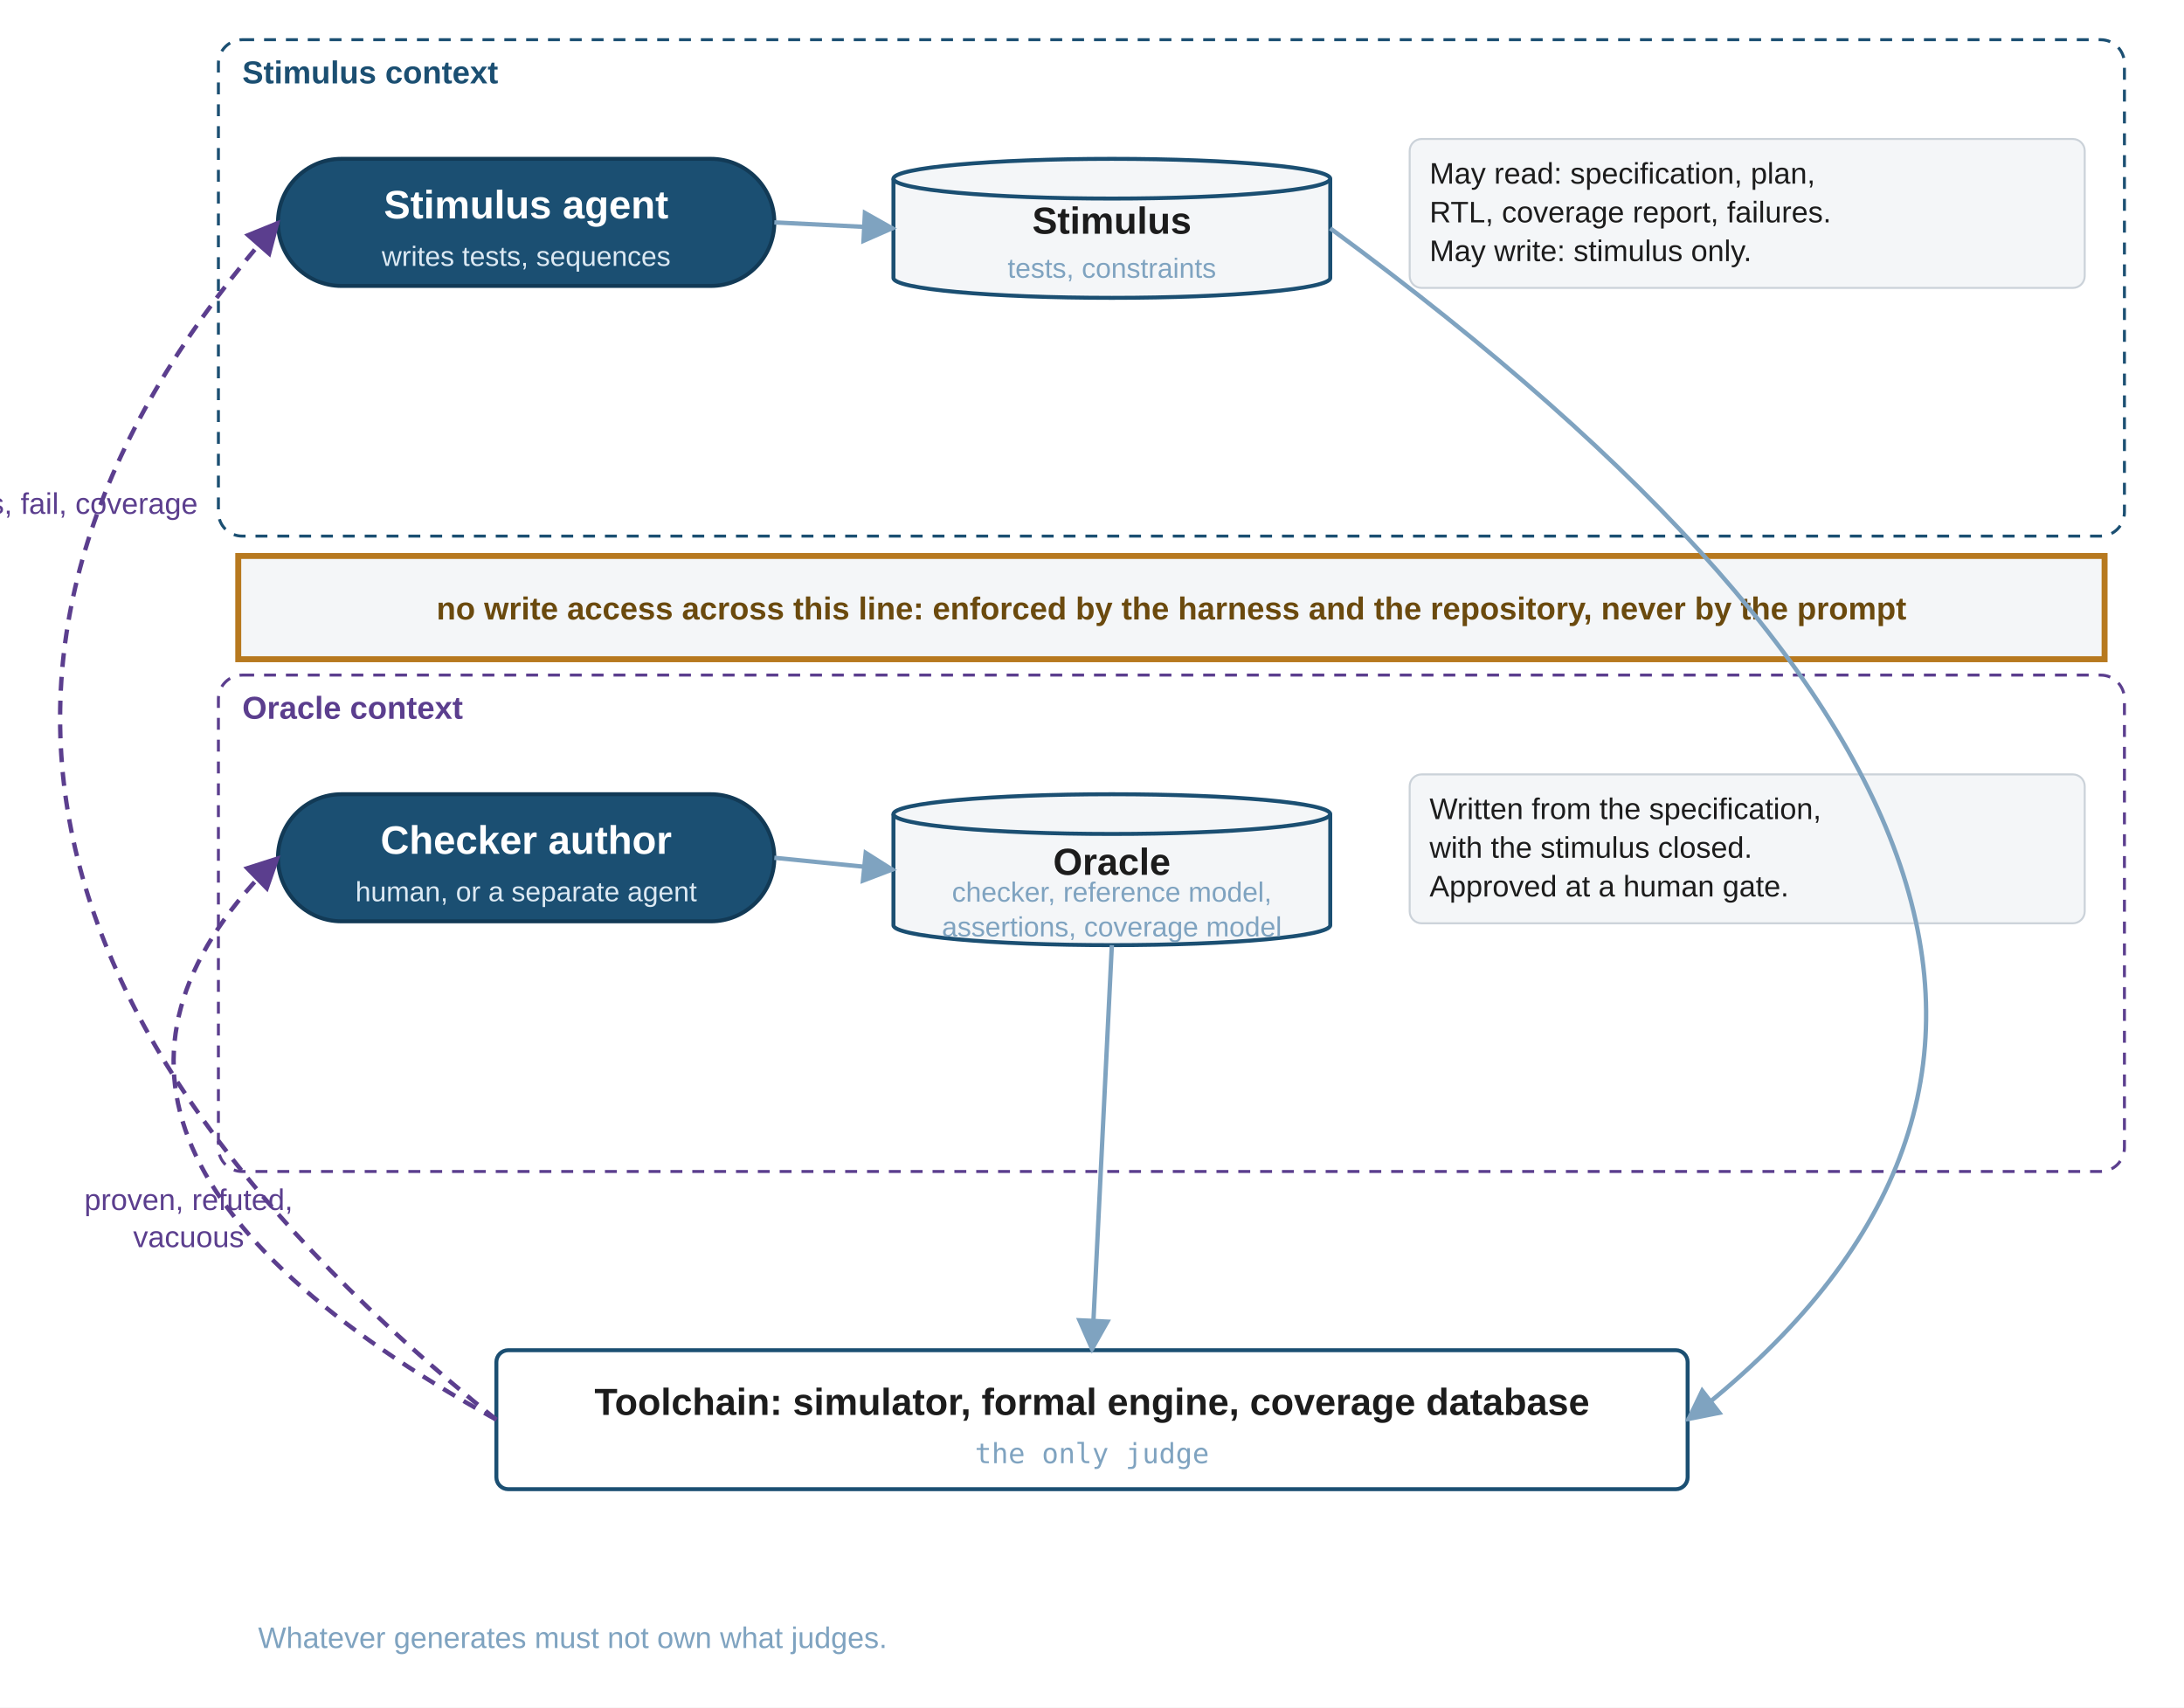
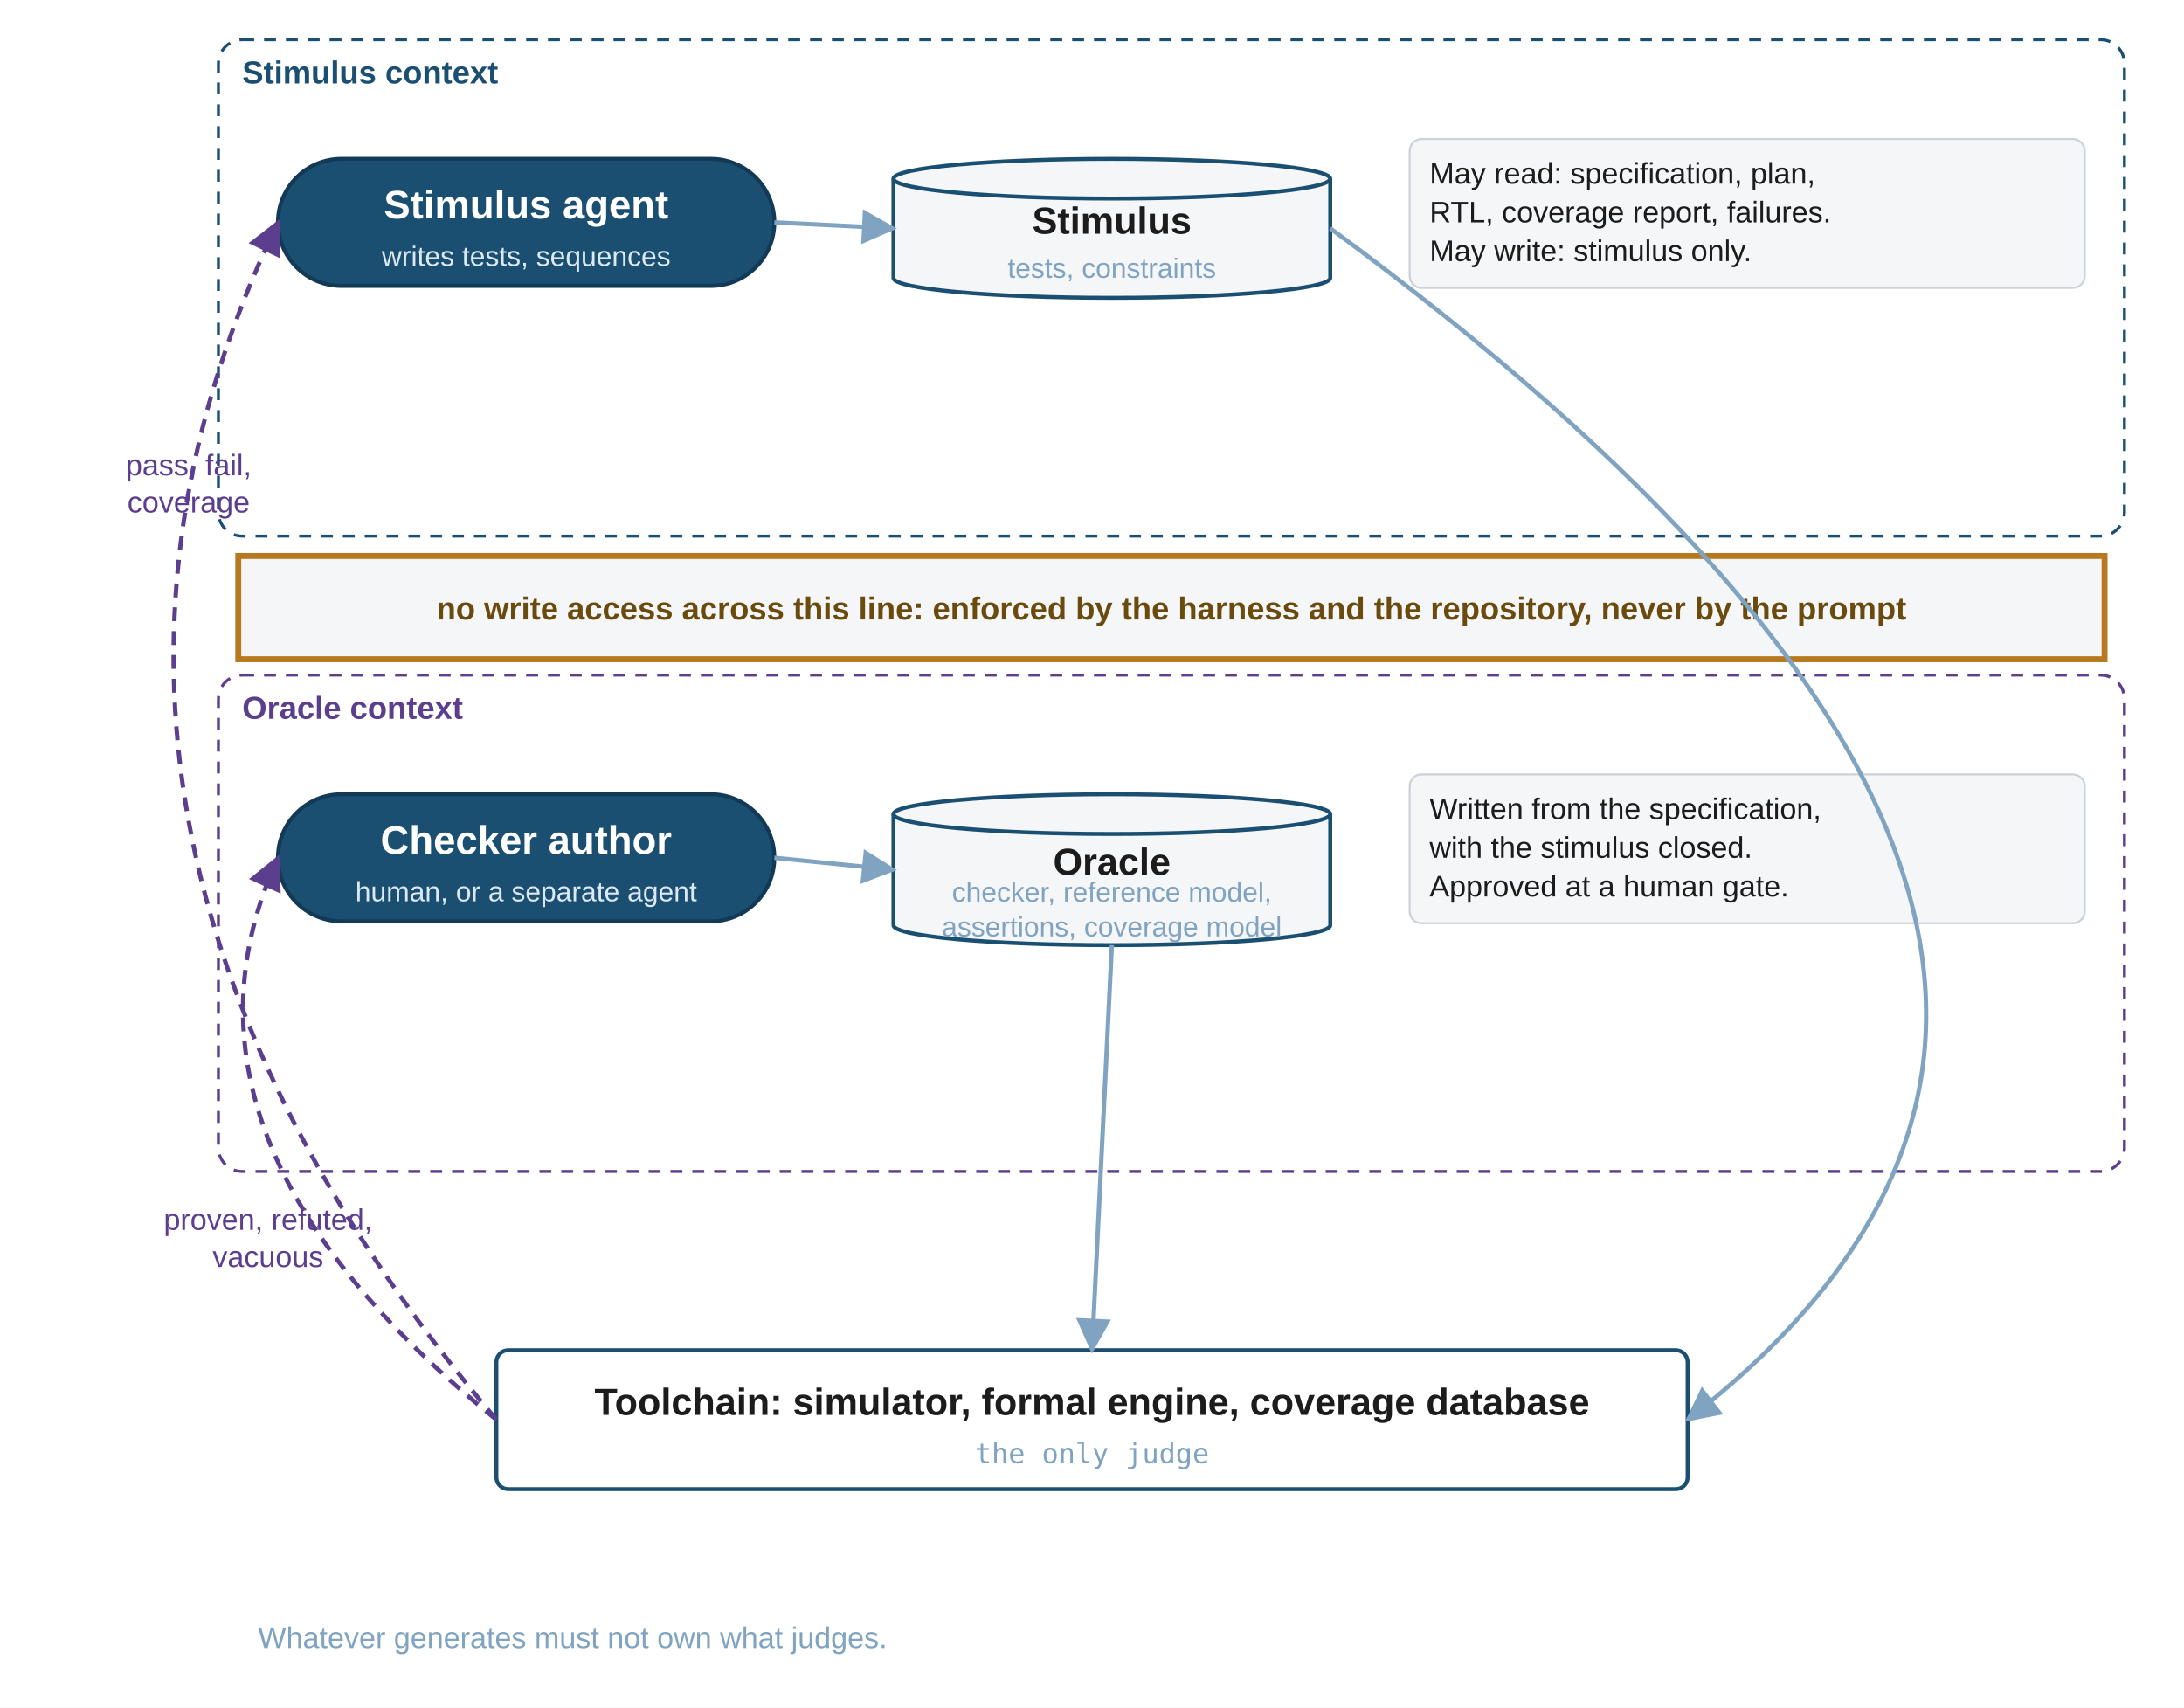
<svg xmlns="http://www.w3.org/2000/svg" viewBox="0 0 1100 860" width="1100" height="860" role="img" aria-label="Separation of generator and judge">
  <defs>
    <marker id="ah" viewBox="0 0 10 10" refX="9" refY="5" markerWidth="8" markerHeight="8" orient="auto-start-reverse">
      <path d="M0,0 L10,5 L0,10 Z" fill="#7FA3C0" />
    </marker>
    <marker id="ahj" viewBox="0 0 10 10" refX="9" refY="5" markerWidth="8" markerHeight="8" orient="auto-start-reverse">
      <path d="M0,0 L10,5 L0,10 Z" fill="#5B3E8E" />
    </marker>
  </defs>
  <rect width="1100" height="860" fill="white" />
  <rect x="110" y="20" width="960" height="250" rx="12" fill="none" stroke="#1B4F72" stroke-width="1.5" stroke-dasharray="6 5" />
  <text x="122" y="42.0" font-family="'Source Sans 3', 'Helvetica Neue', Arial, sans-serif" font-size="16" font-weight="700" text-anchor="start" fill="#1B4F72">Stimulus context</text>
  <rect x="140" y="80" width="250" height="64" rx="32.0" fill="#1B4F72" stroke="#123A56" stroke-width="2" />
  <text x="265.0" y="110.0" font-family="'Source Sans 3', 'Helvetica Neue', Arial, sans-serif" font-size="20" font-weight="700" text-anchor="middle" fill="white">Stimulus agent</text>
  <text x="265.0" y="133.9" font-family="'Source Sans 3', 'Helvetica Neue', Arial, sans-serif" font-size="14" font-weight="400" text-anchor="middle" fill="#DCE9F3">writes tests, sequences</text>
  <path d="M450,90 A110.0,10 0 0 1 670,90 V140 A110.0,10 0 0 1 450,140 Z" fill="#F4F6F8" stroke="#1B4F72" stroke-width="2" />
  <path d="M450,90 A110.0,10 0 0 0 670,90" fill="none" stroke="#1B4F72" stroke-width="2" />
  <text x="560.0" y="117.7" font-family="'Source Sans 3', 'Helvetica Neue', Arial, sans-serif" font-size="19" font-weight="600" text-anchor="middle" fill="#1C1C1C">Stimulus</text>
  <text x="560.0" y="139.9" font-family="'Source Sans 3', 'Helvetica Neue', Arial, sans-serif" font-size="14" font-weight="400" text-anchor="middle" fill="#7FA3C0">tests, constraints</text>
  <path d="M390,112.0 L450,115.0" fill="none" stroke="#7FA3C0" stroke-width="2.2" marker-end="url(#ah)" />
  <rect x="710" y="70" width="340" height="75" rx="6" fill="#F4F6F8" stroke="#CBD2D9" />
  <text x="720" y="92.5" font-family="'Source Sans 3', 'Helvetica Neue', Arial, sans-serif" font-size="15" font-weight="400" text-anchor="start" fill="#1C1C1C">May read: specification, plan,</text>
  <text x="720" y="112.0" font-family="'Source Sans 3', 'Helvetica Neue', Arial, sans-serif" font-size="15" font-weight="400" text-anchor="start" fill="#1C1C1C">RTL, coverage report, failures.</text>
  <text x="720" y="131.5" font-family="'Source Sans 3', 'Helvetica Neue', Arial, sans-serif" font-size="15" font-weight="400" text-anchor="start" fill="#1C1C1C">May write: stimulus only.</text>
  <rect x="120" y="280" width="940" height="52" fill="#F4F6F8" stroke="#B7791F" stroke-width="3" />
  <text x="590" y="312.0" font-family="'Source Sans 3', 'Helvetica Neue', Arial, sans-serif" font-size="16" font-weight="700" text-anchor="middle" fill="#6B4A0E">no write access across this line: enforced by the harness and the repository, never by the prompt</text>
  <rect x="110" y="340" width="960" height="250" rx="12" fill="none" stroke="#5B3E8E" stroke-width="1.5" stroke-dasharray="6 5" />
  <text x="122" y="362.0" font-family="'Source Sans 3', 'Helvetica Neue', Arial, sans-serif" font-size="16" font-weight="700" text-anchor="start" fill="#5B3E8E">Oracle context</text>
  <rect x="140" y="400" width="250" height="64" rx="32.0" fill="#1B4F72" stroke="#123A56" stroke-width="2" />
  <text x="265.0" y="430.0" font-family="'Source Sans 3', 'Helvetica Neue', Arial, sans-serif" font-size="20" font-weight="700" text-anchor="middle" fill="white">Checker author</text>
  <text x="265.0" y="453.9" font-family="'Source Sans 3', 'Helvetica Neue', Arial, sans-serif" font-size="14" font-weight="400" text-anchor="middle" fill="#DCE9F3">human, or a separate agent</text>
  <path d="M450,410 A110.0,10 0 0 1 670,410 V466 A110.0,10 0 0 1 450,466 Z" fill="#F4F6F8" stroke="#1B4F72" stroke-width="2" />
  <path d="M450,410 A110.0,10 0 0 0 670,410" fill="none" stroke="#1B4F72" stroke-width="2" />
  <text x="560.0" y="440.6" font-family="'Source Sans 3', 'Helvetica Neue', Arial, sans-serif" font-size="19" font-weight="600" text-anchor="middle" fill="#1C1C1C">Oracle</text>
  <text x="560.0" y="454.1" font-family="'Source Sans 3', 'Helvetica Neue', Arial, sans-serif" font-size="14" font-weight="400" text-anchor="middle" fill="#7FA3C0">checker, reference model,</text>
  <text x="560.0" y="471.6" font-family="'Source Sans 3', 'Helvetica Neue', Arial, sans-serif" font-size="14" font-weight="400" text-anchor="middle" fill="#7FA3C0">assertions, coverage model</text>
  <path d="M390,432.0 L450,438.0" fill="none" stroke="#7FA3C0" stroke-width="2.2" marker-end="url(#ah)" />
  <rect x="710" y="390" width="340" height="75" rx="6" fill="#F4F6F8" stroke="#CBD2D9" />
  <text x="720" y="412.5" font-family="'Source Sans 3', 'Helvetica Neue', Arial, sans-serif" font-size="15" font-weight="400" text-anchor="start" fill="#1C1C1C">Written from the specification,</text>
  <text x="720" y="432.0" font-family="'Source Sans 3', 'Helvetica Neue', Arial, sans-serif" font-size="15" font-weight="400" text-anchor="start" fill="#1C1C1C">with the stimulus closed.</text>
  <text x="720" y="451.5" font-family="'Source Sans 3', 'Helvetica Neue', Arial, sans-serif" font-size="15" font-weight="400" text-anchor="start" fill="#1C1C1C">Approved at a human gate.</text>
  <rect x="250" y="680" width="600" height="70" rx="6" fill="white" stroke="#1B4F72" stroke-width="2" />
  <text x="550.0" y="712.6" font-family="'Source Sans 3', 'Helvetica Neue', Arial, sans-serif" font-size="19" font-weight="600" text-anchor="middle" fill="#1C1C1C">Toolchain: simulator, formal engine, coverage database</text>
  <text x="550.0" y="736.9" font-family="'JetBrains Mono', Menlo, monospace" font-size="14" font-weight="400" text-anchor="middle" fill="#7FA3C0">the only judge</text>
  <path d="M670,115.0 Q1160.0,475.0 850,715.0" fill="none" stroke="#7FA3C0" stroke-width="2.2" marker-end="url(#ah)" />
  <path d="M560.0,476 L550.0,680" fill="none" stroke="#7FA3C0" stroke-width="2.2" marker-end="url(#ah)" />
-   <path d="M250,715.0 Q-125.0,413.5 140,112.0" fill="none" stroke="#5B3E8E" stroke-width="2.2" stroke-dasharray="7 5" marker-end="url(#ahj)" />
-   <text x="35.0" y="258.8" font-family="'Source Sans 3', 'Helvetica Neue', Arial, sans-serif" font-size="15" font-weight="400" text-anchor="middle" fill="#5B3E8E">pass, fail, coverage</text>
-   <path d="M250,715.0 Q-5.0,573.5 140,432.0" fill="none" stroke="#5B3E8E" stroke-width="2.2" stroke-dasharray="7 5" marker-end="url(#ahj)" />
-   <text x="95.0" y="609.4" font-family="'Source Sans 3', 'Helvetica Neue', Arial, sans-serif" font-size="15" font-weight="400" text-anchor="middle" fill="#5B3E8E">proven, refuted,</text>
-   <text x="95.0" y="628.1" font-family="'Source Sans 3', 'Helvetica Neue', Arial, sans-serif" font-size="15" font-weight="400" text-anchor="middle" fill="#5B3E8E">vacuous</text>
+   <path d="M250,715.0 Q-5.0,413.5 140,112.0" fill="none" stroke="#5B3E8E" stroke-width="2.2" stroke-dasharray="7 5" marker-end="url(#ahj)" />
+   <text x="95.0" y="239.4" font-family="'Source Sans 3', 'Helvetica Neue', Arial, sans-serif" font-size="15" font-weight="400" text-anchor="middle" fill="#5B3E8E">pass, fail,</text>
+   <text x="95.0" y="258.1" font-family="'Source Sans 3', 'Helvetica Neue', Arial, sans-serif" font-size="15" font-weight="400" text-anchor="middle" fill="#5B3E8E">coverage</text>
+   <path d="M250,715.0 Q75.0,573.5 140,432.0" fill="none" stroke="#5B3E8E" stroke-width="2.2" stroke-dasharray="7 5" marker-end="url(#ahj)" />
+   <text x="135.0" y="619.4" font-family="'Source Sans 3', 'Helvetica Neue', Arial, sans-serif" font-size="15" font-weight="400" text-anchor="middle" fill="#5B3E8E">proven, refuted,</text>
+   <text x="135.0" y="638.1" font-family="'Source Sans 3', 'Helvetica Neue', Arial, sans-serif" font-size="15" font-weight="400" text-anchor="middle" fill="#5B3E8E">vacuous</text>
  <text x="130" y="830.0" font-family="'Source Sans 3', 'Helvetica Neue', Arial, sans-serif" font-size="15" font-weight="400" text-anchor="start" fill="#7FA3C0">Whatever generates must not own what judges.</text>
</svg>
